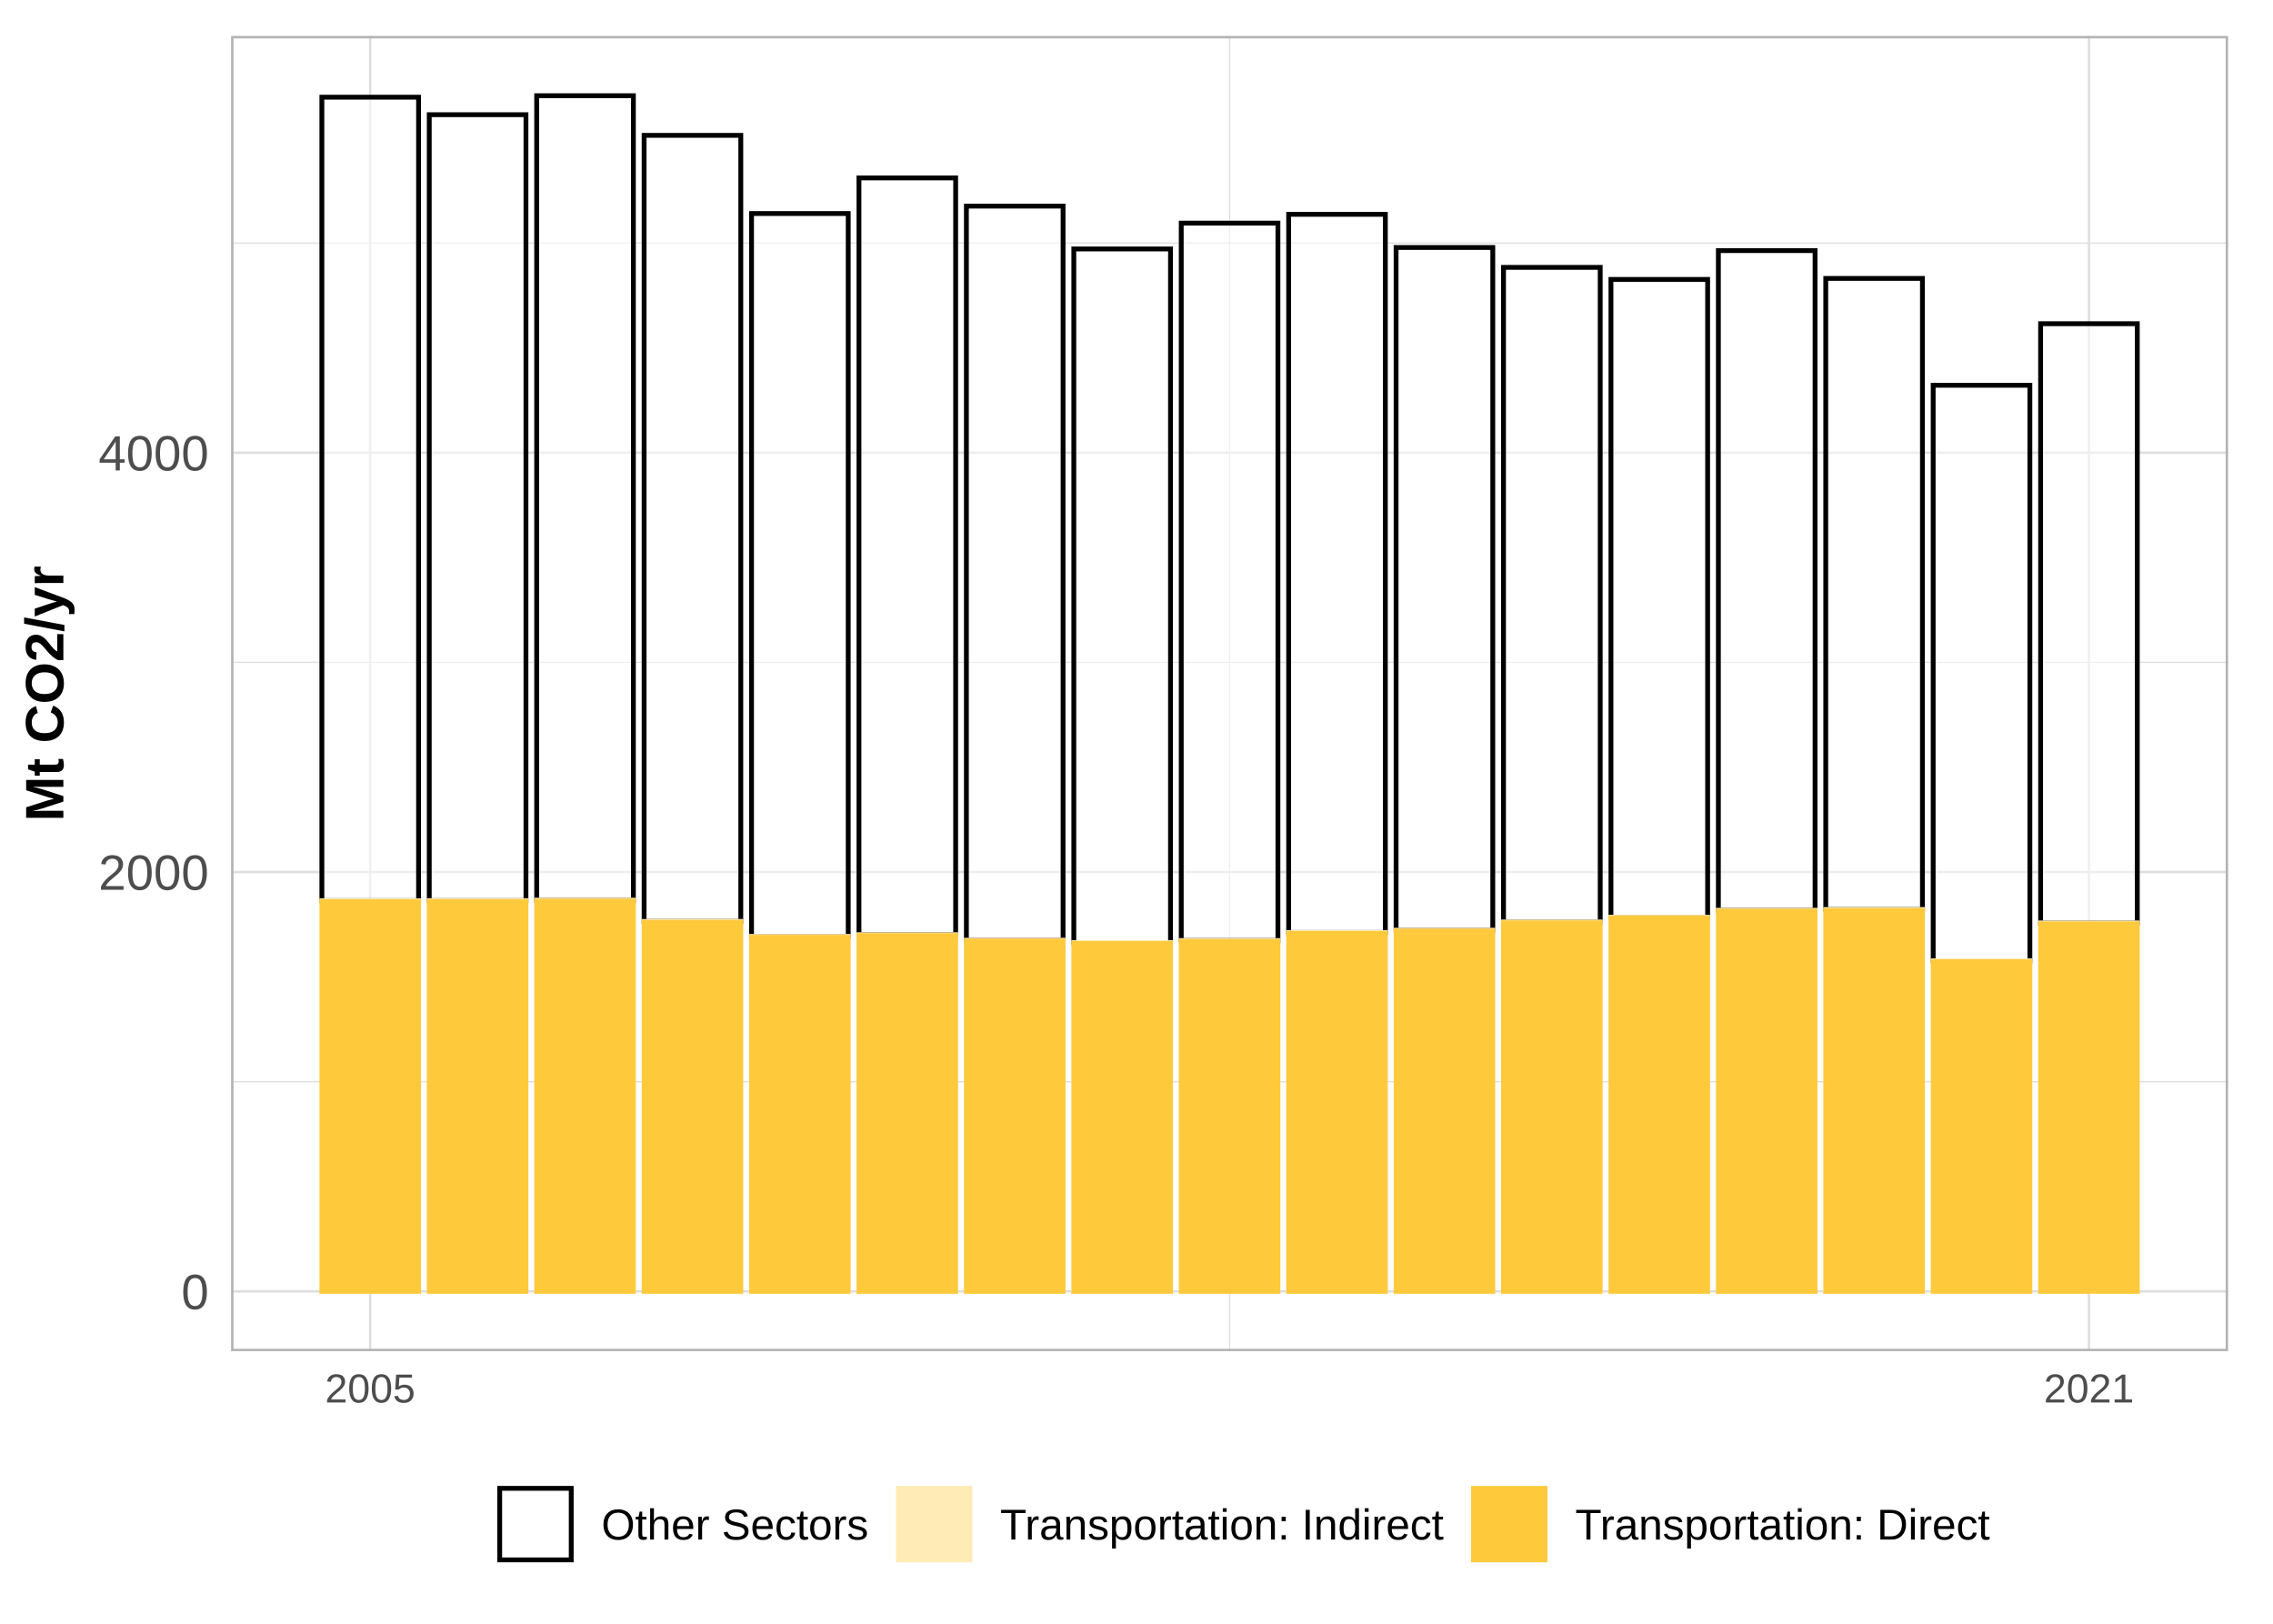
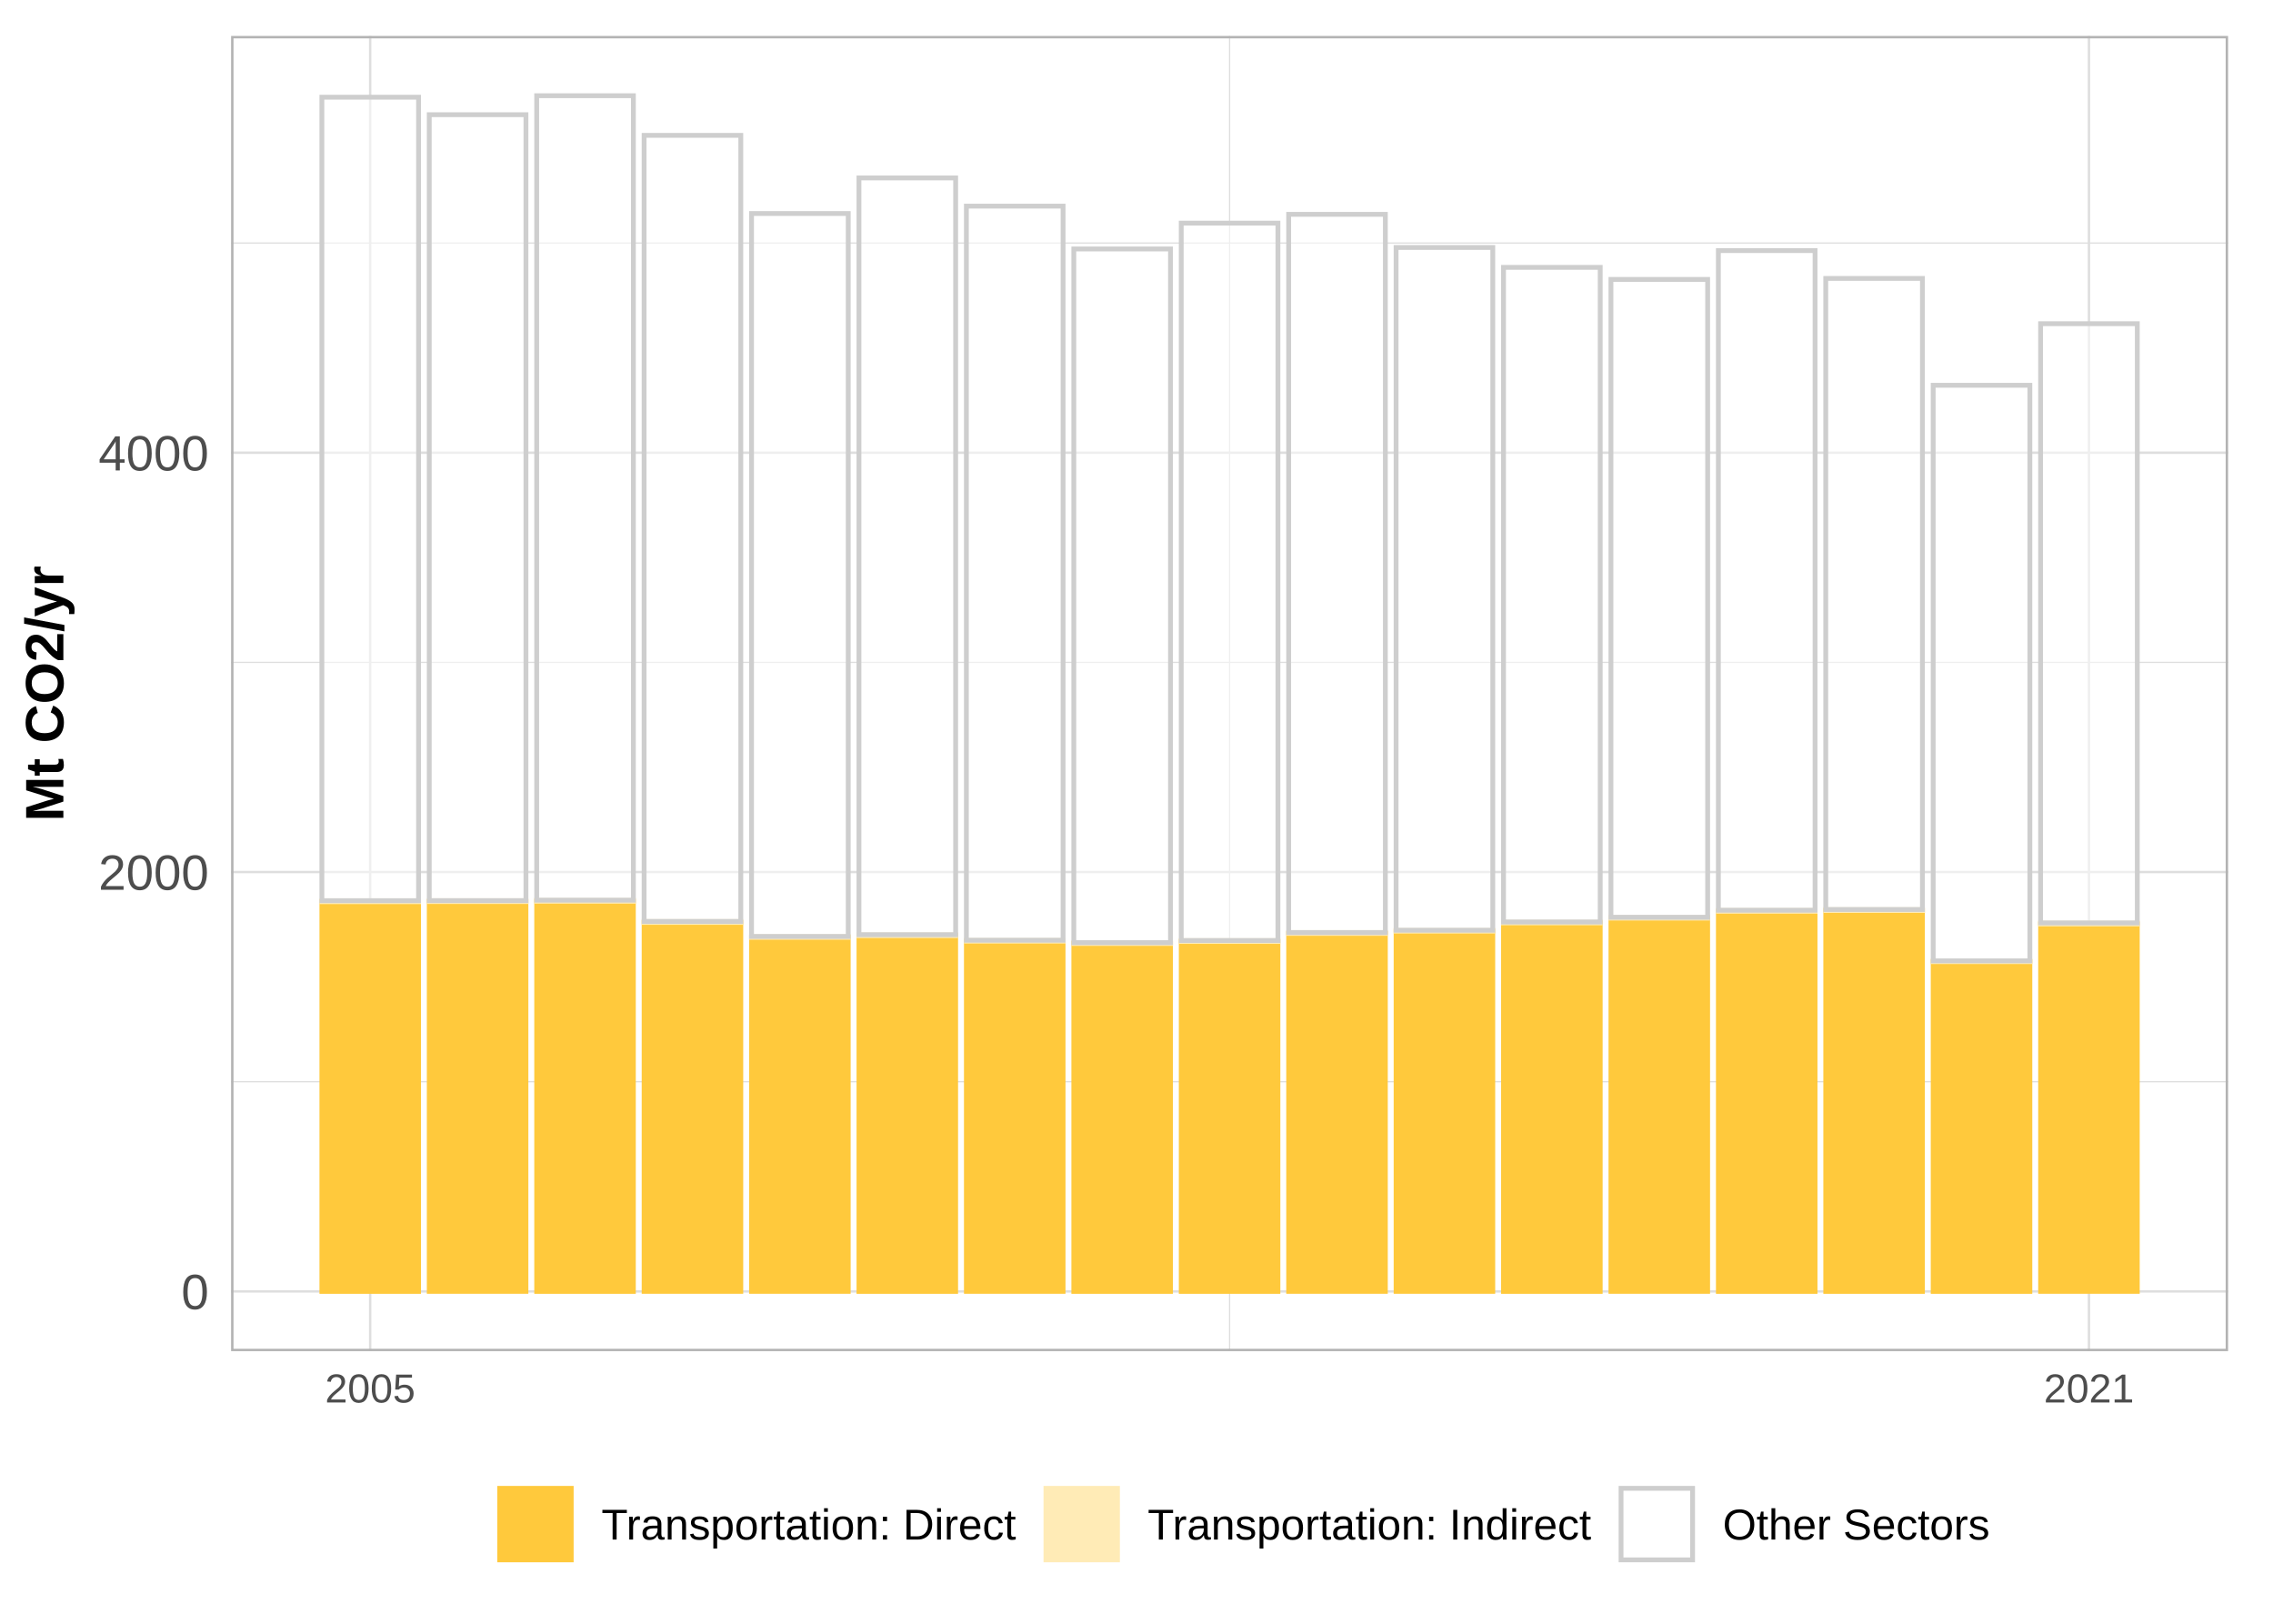
<svg xmlns="http://www.w3.org/2000/svg" class="svglite" width="504.00pt" height="360.00pt" viewBox="0 0 504.00 360.00">
  <defs>
    <style type="text/css">
    .svglite line, .svglite polyline, .svglite polygon, .svglite path, .svglite rect, .svglite circle {
      fill: none;
      stroke: #000000;
      stroke-linecap: round;
      stroke-linejoin: round;
      stroke-miterlimit: 10.00;
    }
    .svglite text {
      white-space: pre;
    }
  </style>
  </defs>
  <rect width="100%" height="100%" style="stroke: none; fill: #FFFFFF;" />
  <defs>
    <clipPath id="cpMC4wMHw1MDQuMDB8MC4wMHwzNjAuMDA=">
      <rect x="0.00" y="0.00" width="504.00" height="360.00" />
    </clipPath>
  </defs>
  <g clip-path="url(#cpMC4wMHw1MDQuMDB8MC4wMHwzNjAuMDA=)">
    <rect x="0.00" y="0" width="504.00" height="360.00" style="stroke-width: 1.07; stroke: #FFFFFF; fill: #FFFFFF;" />
  </g>
  <defs>
    <clipPath id="cpNTEuMjR8NDk0LjA0fDcuOTd8Mjk5LjU3">
      <rect x="51.24" y="7.97" width="442.80" height="291.60" />
    </clipPath>
  </defs>
  <g clip-path="url(#cpNTEuMjR8NDk0LjA0fDcuOTd8Mjk5LjU3)">
    <rect x="51.24" y="7.97" width="442.80" height="291.60" style="stroke-width: 1.07; stroke: none; fill: #FFFFFF;" />
    <polyline points="51.24,239.83 494.04,239.83 " style="stroke-width: 0.27; stroke: #DEDEDE; stroke-linecap: butt;" />
    <polyline points="51.24,146.86 494.04,146.86 " style="stroke-width: 0.27; stroke: #DEDEDE; stroke-linecap: butt;" />
    <polyline points="51.24,53.88 494.04,53.88 " style="stroke-width: 0.27; stroke: #DEDEDE; stroke-linecap: butt;" />
    <polyline points="272.64,299.57 272.64,7.97 " style="stroke-width: 0.27; stroke: #DEDEDE; stroke-linecap: butt;" />
    <polyline points="51.24,286.32 494.04,286.32 " style="stroke-width: 0.53; stroke: #DEDEDE; stroke-linecap: butt;" />
    <polyline points="51.24,193.34 494.04,193.34 " style="stroke-width: 0.53; stroke: #DEDEDE; stroke-linecap: butt;" />
    <polyline points="51.24,100.37 494.04,100.37 " style="stroke-width: 0.53; stroke: #DEDEDE; stroke-linecap: butt;" />
    <polyline points="82.08,299.57 82.08,7.97 " style="stroke-width: 0.53; stroke: #DEDEDE; stroke-linecap: butt;" />
    <polyline points="463.19,299.57 463.19,7.97 " style="stroke-width: 0.53; stroke: #DEDEDE; stroke-linecap: butt;" />
-     <rect x="71.37" y="21.55" width="21.44" height="178.14" style="stroke-width: 1.07; stroke-linecap: butt; stroke-linejoin: miter; fill: #FFFFFF; fill-opacity: 0.50;" />
+     <rect x="71.37" y="199.92" width="21.44" height="86.40" style="stroke-width: 1.07; stroke: #FFC93C; stroke-linecap: butt; stroke-linejoin: miter; fill: #FFC93C;" />
    <rect x="71.37" y="199.70" width="21.44" height="0.22" style="stroke-width: 1.07; stroke: #FFEBB6; stroke-linecap: butt; stroke-linejoin: miter; fill: #FFEBB6;" />
-     <rect x="71.37" y="199.92" width="21.44" height="86.40" style="stroke-width: 1.07; stroke: #FFC93C; stroke-linecap: butt; stroke-linejoin: miter; fill: #FFC93C;" />
-     <rect x="95.18" y="25.43" width="21.44" height="174.25" style="stroke-width: 1.07; stroke-linecap: butt; stroke-linejoin: miter; fill: #FFFFFF; fill-opacity: 0.50;" />
+     <rect x="71.37" y="21.55" width="21.44" height="178.14" style="stroke-width: 1.07; stroke: #CECECE; stroke-linecap: butt; stroke-linejoin: miter; fill: #FFFFFF; fill-opacity: 0.50;" />
+     <rect x="95.18" y="199.89" width="21.44" height="86.42" style="stroke-width: 1.07; stroke: #FFC93C; stroke-linecap: butt; stroke-linejoin: miter; fill: #FFC93C;" />
    <rect x="95.18" y="199.68" width="21.44" height="0.21" style="stroke-width: 1.07; stroke: #FFEBB6; stroke-linecap: butt; stroke-linejoin: miter; fill: #FFEBB6;" />
-     <rect x="95.18" y="199.89" width="21.44" height="86.42" style="stroke-width: 1.07; stroke: #FFC93C; stroke-linecap: butt; stroke-linejoin: miter; fill: #FFC93C;" />
-     <rect x="119.00" y="21.22" width="21.44" height="178.36" style="stroke-width: 1.07; stroke-linecap: butt; stroke-linejoin: miter; fill: #FFFFFF; fill-opacity: 0.50;" />
+     <rect x="95.18" y="25.43" width="21.44" height="174.25" style="stroke-width: 1.07; stroke: #CECECE; stroke-linecap: butt; stroke-linejoin: miter; fill: #FFFFFF; fill-opacity: 0.50;" />
+     <rect x="119.00" y="199.82" width="21.44" height="86.50" style="stroke-width: 1.07; stroke: #FFC93C; stroke-linecap: butt; stroke-linejoin: miter; fill: #FFC93C;" />
    <rect x="119.00" y="199.58" width="21.44" height="0.24" style="stroke-width: 1.07; stroke: #FFEBB6; stroke-linecap: butt; stroke-linejoin: miter; fill: #FFEBB6;" />
-     <rect x="119.00" y="199.82" width="21.44" height="86.50" style="stroke-width: 1.07; stroke: #FFC93C; stroke-linecap: butt; stroke-linejoin: miter; fill: #FFC93C;" />
-     <rect x="142.82" y="30.01" width="21.44" height="174.28" style="stroke-width: 1.07; stroke-linecap: butt; stroke-linejoin: miter; fill: #FFFFFF; fill-opacity: 0.50;" />
+     <rect x="119.00" y="21.22" width="21.44" height="178.36" style="stroke-width: 1.07; stroke: #CECECE; stroke-linecap: butt; stroke-linejoin: miter; fill: #FFFFFF; fill-opacity: 0.50;" />
+     <rect x="142.82" y="204.51" width="21.44" height="81.80" style="stroke-width: 1.07; stroke: #FFC93C; stroke-linecap: butt; stroke-linejoin: miter; fill: #FFC93C;" />
    <rect x="142.82" y="204.29" width="21.44" height="0.22" style="stroke-width: 1.07; stroke: #FFEBB6; stroke-linecap: butt; stroke-linejoin: miter; fill: #FFEBB6;" />
-     <rect x="142.82" y="204.51" width="21.44" height="81.80" style="stroke-width: 1.07; stroke: #FFC93C; stroke-linecap: butt; stroke-linejoin: miter; fill: #FFC93C;" />
-     <rect x="166.64" y="47.34" width="21.44" height="160.28" style="stroke-width: 1.07; stroke-linecap: butt; stroke-linejoin: miter; fill: #FFFFFF; fill-opacity: 0.50;" />
+     <rect x="142.82" y="30.01" width="21.44" height="174.28" style="stroke-width: 1.07; stroke: #CECECE; stroke-linecap: butt; stroke-linejoin: miter; fill: #FFFFFF; fill-opacity: 0.50;" />
+     <rect x="166.64" y="207.82" width="21.44" height="78.49" style="stroke-width: 1.07; stroke: #FFC93C; stroke-linecap: butt; stroke-linejoin: miter; fill: #FFC93C;" />
    <rect x="166.64" y="207.61" width="21.44" height="0.21" style="stroke-width: 1.07; stroke: #FFEBB6; stroke-linecap: butt; stroke-linejoin: miter; fill: #FFEBB6;" />
-     <rect x="166.64" y="207.82" width="21.44" height="78.49" style="stroke-width: 1.07; stroke: #FFC93C; stroke-linecap: butt; stroke-linejoin: miter; fill: #FFC93C;" />
-     <rect x="190.46" y="39.45" width="21.44" height="167.78" style="stroke-width: 1.07; stroke-linecap: butt; stroke-linejoin: miter; fill: #FFFFFF; fill-opacity: 0.50;" />
+     <rect x="166.64" y="47.34" width="21.44" height="160.28" style="stroke-width: 1.07; stroke: #CECECE; stroke-linecap: butt; stroke-linejoin: miter; fill: #FFFFFF; fill-opacity: 0.50;" />
+     <rect x="190.46" y="207.45" width="21.44" height="78.87" style="stroke-width: 1.07; stroke: #FFC93C; stroke-linecap: butt; stroke-linejoin: miter; fill: #FFC93C;" />
    <rect x="190.46" y="207.24" width="21.44" height="0.21" style="stroke-width: 1.07; stroke: #FFEBB6; stroke-linecap: butt; stroke-linejoin: miter; fill: #FFEBB6;" />
-     <rect x="190.46" y="207.45" width="21.44" height="78.87" style="stroke-width: 1.07; stroke: #FFC93C; stroke-linecap: butt; stroke-linejoin: miter; fill: #FFC93C;" />
-     <rect x="214.28" y="45.70" width="21.44" height="162.76" style="stroke-width: 1.07; stroke-linecap: butt; stroke-linejoin: miter; fill: #FFFFFF; fill-opacity: 0.50;" />
+     <rect x="190.46" y="39.45" width="21.44" height="167.78" style="stroke-width: 1.07; stroke: #CECECE; stroke-linecap: butt; stroke-linejoin: miter; fill: #FFFFFF; fill-opacity: 0.50;" />
+     <rect x="214.28" y="208.66" width="21.44" height="77.65" style="stroke-width: 1.07; stroke: #FFC93C; stroke-linecap: butt; stroke-linejoin: miter; fill: #FFC93C;" />
    <rect x="214.28" y="208.46" width="21.44" height="0.20" style="stroke-width: 1.07; stroke: #FFEBB6; stroke-linecap: butt; stroke-linejoin: miter; fill: #FFEBB6;" />
-     <rect x="214.28" y="208.66" width="21.44" height="77.65" style="stroke-width: 1.07; stroke: #FFC93C; stroke-linecap: butt; stroke-linejoin: miter; fill: #FFC93C;" />
-     <rect x="238.10" y="55.20" width="21.44" height="153.79" style="stroke-width: 1.07; stroke-linecap: butt; stroke-linejoin: miter; fill: #FFFFFF; fill-opacity: 0.50;" />
+     <rect x="214.28" y="45.70" width="21.44" height="162.76" style="stroke-width: 1.07; stroke: #CECECE; stroke-linecap: butt; stroke-linejoin: miter; fill: #FFFFFF; fill-opacity: 0.50;" />
+     <rect x="238.10" y="209.18" width="21.44" height="77.14" style="stroke-width: 1.07; stroke: #FFC93C; stroke-linecap: butt; stroke-linejoin: miter; fill: #FFC93C;" />
    <rect x="238.10" y="208.99" width="21.44" height="0.19" style="stroke-width: 1.07; stroke: #FFEBB6; stroke-linecap: butt; stroke-linejoin: miter; fill: #FFEBB6;" />
-     <rect x="238.10" y="209.18" width="21.44" height="77.14" style="stroke-width: 1.07; stroke: #FFC93C; stroke-linecap: butt; stroke-linejoin: miter; fill: #FFC93C;" />
-     <rect x="261.92" y="49.47" width="21.44" height="159.05" style="stroke-width: 1.07; stroke-linecap: butt; stroke-linejoin: miter; fill: #FFFFFF; fill-opacity: 0.50;" />
+     <rect x="238.10" y="55.20" width="21.44" height="153.79" style="stroke-width: 1.07; stroke: #CECECE; stroke-linecap: butt; stroke-linejoin: miter; fill: #FFFFFF; fill-opacity: 0.50;" />
+     <rect x="261.92" y="208.73" width="21.44" height="77.59" style="stroke-width: 1.07; stroke: #FFC93C; stroke-linecap: butt; stroke-linejoin: miter; fill: #FFC93C;" />
    <rect x="261.92" y="208.53" width="21.44" height="0.20" style="stroke-width: 1.07; stroke: #FFEBB6; stroke-linecap: butt; stroke-linejoin: miter; fill: #FFEBB6;" />
-     <rect x="261.92" y="208.73" width="21.44" height="77.59" style="stroke-width: 1.07; stroke: #FFC93C; stroke-linecap: butt; stroke-linejoin: miter; fill: #FFC93C;" />
-     <rect x="285.74" y="47.52" width="21.44" height="159.23" style="stroke-width: 1.07; stroke-linecap: butt; stroke-linejoin: miter; fill: #FFFFFF; fill-opacity: 0.50;" />
+     <rect x="261.92" y="49.47" width="21.44" height="159.05" style="stroke-width: 1.07; stroke: #CECECE; stroke-linecap: butt; stroke-linejoin: miter; fill: #FFFFFF; fill-opacity: 0.50;" />
+     <rect x="285.74" y="206.95" width="21.44" height="79.36" style="stroke-width: 1.07; stroke: #FFC93C; stroke-linecap: butt; stroke-linejoin: miter; fill: #FFC93C;" />
    <rect x="285.74" y="206.75" width="21.44" height="0.20" style="stroke-width: 1.07; stroke: #FFEBB6; stroke-linecap: butt; stroke-linejoin: miter; fill: #FFEBB6;" />
-     <rect x="285.74" y="206.95" width="21.44" height="79.36" style="stroke-width: 1.07; stroke: #FFC93C; stroke-linecap: butt; stroke-linejoin: miter; fill: #FFC93C;" />
-     <rect x="309.56" y="54.87" width="21.44" height="151.37" style="stroke-width: 1.07; stroke-linecap: butt; stroke-linejoin: miter; fill: #FFFFFF; fill-opacity: 0.50;" />
+     <rect x="285.74" y="47.52" width="21.44" height="159.23" style="stroke-width: 1.07; stroke: #CECECE; stroke-linecap: butt; stroke-linejoin: miter; fill: #FFFFFF; fill-opacity: 0.50;" />
+     <rect x="309.56" y="206.44" width="21.44" height="79.87" style="stroke-width: 1.07; stroke: #FFC93C; stroke-linecap: butt; stroke-linejoin: miter; fill: #FFC93C;" />
    <rect x="309.56" y="206.24" width="21.44" height="0.20" style="stroke-width: 1.07; stroke: #FFEBB6; stroke-linecap: butt; stroke-linejoin: miter; fill: #FFEBB6;" />
-     <rect x="309.56" y="206.44" width="21.44" height="79.87" style="stroke-width: 1.07; stroke: #FFC93C; stroke-linecap: butt; stroke-linejoin: miter; fill: #FFC93C;" />
-     <rect x="333.38" y="59.28" width="21.44" height="145.13" style="stroke-width: 1.07; stroke-linecap: butt; stroke-linejoin: miter; fill: #FFFFFF; fill-opacity: 0.50;" />
+     <rect x="309.56" y="54.87" width="21.44" height="151.37" style="stroke-width: 1.07; stroke: #CECECE; stroke-linecap: butt; stroke-linejoin: miter; fill: #FFFFFF; fill-opacity: 0.50;" />
+     <rect x="333.38" y="204.61" width="21.44" height="81.71" style="stroke-width: 1.07; stroke: #FFC93C; stroke-linecap: butt; stroke-linejoin: miter; fill: #FFC93C;" />
    <rect x="333.38" y="204.41" width="21.44" height="0.20" style="stroke-width: 1.07; stroke: #FFEBB6; stroke-linecap: butt; stroke-linejoin: miter; fill: #FFEBB6;" />
-     <rect x="333.38" y="204.61" width="21.44" height="81.71" style="stroke-width: 1.07; stroke: #FFC93C; stroke-linecap: butt; stroke-linejoin: miter; fill: #FFC93C;" />
-     <rect x="357.20" y="61.95" width="21.44" height="141.42" style="stroke-width: 1.07; stroke-linecap: butt; stroke-linejoin: miter; fill: #FFFFFF; fill-opacity: 0.50;" />
+     <rect x="333.38" y="59.28" width="21.44" height="145.13" style="stroke-width: 1.07; stroke: #CECECE; stroke-linecap: butt; stroke-linejoin: miter; fill: #FFFFFF; fill-opacity: 0.50;" />
+     <rect x="357.20" y="203.56" width="21.44" height="82.75" style="stroke-width: 1.07; stroke: #FFC93C; stroke-linecap: butt; stroke-linejoin: miter; fill: #FFC93C;" />
    <rect x="357.20" y="203.36" width="21.44" height="0.20" style="stroke-width: 1.07; stroke: #FFEBB6; stroke-linecap: butt; stroke-linejoin: miter; fill: #FFEBB6;" />
-     <rect x="357.20" y="203.56" width="21.44" height="82.75" style="stroke-width: 1.07; stroke: #FFC93C; stroke-linecap: butt; stroke-linejoin: miter; fill: #FFC93C;" />
-     <rect x="381.02" y="55.56" width="21.44" height="146.25" style="stroke-width: 1.07; stroke-linecap: butt; stroke-linejoin: miter; fill: #FFFFFF; fill-opacity: 0.50;" />
+     <rect x="357.20" y="61.95" width="21.44" height="141.42" style="stroke-width: 1.07; stroke: #CECECE; stroke-linecap: butt; stroke-linejoin: miter; fill: #FFFFFF; fill-opacity: 0.50;" />
+     <rect x="381.02" y="202.04" width="21.44" height="84.28" style="stroke-width: 1.07; stroke: #FFC93C; stroke-linecap: butt; stroke-linejoin: miter; fill: #FFC93C;" />
    <rect x="381.02" y="201.82" width="21.44" height="0.22" style="stroke-width: 1.07; stroke: #FFEBB6; stroke-linecap: butt; stroke-linejoin: miter; fill: #FFEBB6;" />
-     <rect x="381.02" y="202.04" width="21.44" height="84.28" style="stroke-width: 1.07; stroke: #FFC93C; stroke-linecap: butt; stroke-linejoin: miter; fill: #FFC93C;" />
-     <rect x="404.83" y="61.73" width="21.44" height="139.92" style="stroke-width: 1.07; stroke-linecap: butt; stroke-linejoin: miter; fill: #FFFFFF; fill-opacity: 0.50;" />
+     <rect x="381.02" y="55.56" width="21.44" height="146.25" style="stroke-width: 1.07; stroke: #CECECE; stroke-linecap: butt; stroke-linejoin: miter; fill: #FFFFFF; fill-opacity: 0.50;" />
+     <rect x="404.83" y="201.88" width="21.44" height="84.44" style="stroke-width: 1.07; stroke: #FFC93C; stroke-linecap: butt; stroke-linejoin: miter; fill: #FFC93C;" />
    <rect x="404.83" y="201.65" width="21.44" height="0.22" style="stroke-width: 1.07; stroke: #FFEBB6; stroke-linecap: butt; stroke-linejoin: miter; fill: #FFEBB6;" />
-     <rect x="404.83" y="201.88" width="21.44" height="84.44" style="stroke-width: 1.07; stroke: #FFC93C; stroke-linecap: butt; stroke-linejoin: miter; fill: #FFC93C;" />
-     <rect x="428.65" y="85.42" width="21.44" height="127.61" style="stroke-width: 1.07; stroke-linecap: butt; stroke-linejoin: miter; fill: #FFFFFF; fill-opacity: 0.50;" />
+     <rect x="404.83" y="61.73" width="21.44" height="139.92" style="stroke-width: 1.07; stroke: #CECECE; stroke-linecap: butt; stroke-linejoin: miter; fill: #FFFFFF; fill-opacity: 0.50;" />
+     <rect x="428.65" y="213.22" width="21.44" height="73.10" style="stroke-width: 1.07; stroke: #FFC93C; stroke-linecap: butt; stroke-linejoin: miter; fill: #FFC93C;" />
    <rect x="428.65" y="213.02" width="21.44" height="0.19" style="stroke-width: 1.07; stroke: #FFEBB6; stroke-linecap: butt; stroke-linejoin: miter; fill: #FFEBB6;" />
-     <rect x="428.65" y="213.22" width="21.44" height="73.10" style="stroke-width: 1.07; stroke: #FFC93C; stroke-linecap: butt; stroke-linejoin: miter; fill: #FFC93C;" />
-     <rect x="452.47" y="71.77" width="21.44" height="132.85" style="stroke-width: 1.07; stroke-linecap: butt; stroke-linejoin: miter; fill: #FFFFFF; fill-opacity: 0.50;" />
+     <rect x="428.65" y="85.42" width="21.44" height="127.61" style="stroke-width: 1.07; stroke: #CECECE; stroke-linecap: butt; stroke-linejoin: miter; fill: #FFFFFF; fill-opacity: 0.50;" />
+     <rect x="452.47" y="204.85" width="21.44" height="81.46" style="stroke-width: 1.07; stroke: #FFC93C; stroke-linecap: butt; stroke-linejoin: miter; fill: #FFC93C;" />
    <rect x="452.47" y="204.62" width="21.44" height="0.23" style="stroke-width: 1.07; stroke: #FFEBB6; stroke-linecap: butt; stroke-linejoin: miter; fill: #FFEBB6;" />
-     <rect x="452.47" y="204.85" width="21.44" height="81.46" style="stroke-width: 1.07; stroke: #FFC93C; stroke-linecap: butt; stroke-linejoin: miter; fill: #FFC93C;" />
+     <rect x="452.47" y="71.77" width="21.44" height="132.85" style="stroke-width: 1.07; stroke: #CECECE; stroke-linecap: butt; stroke-linejoin: miter; fill: #FFFFFF; fill-opacity: 0.50;" />
    <rect x="51.24" y="7.97" width="442.80" height="291.60" style="stroke-width: 1.07; stroke: #B3B3B3;" />
  </g>
  <g clip-path="url(#cpMC4wMHw1MDQuMDB8MC4wMHwzNjAuMDA=)">
    <text x="46.31" y="290.25" text-anchor="end" style="font-size: 11.00px;fill: #4D4D4D; font-family: &quot;Arial&quot;;" textLength="6.12px" lengthAdjust="spacingAndGlyphs">0</text>
    <text x="46.31" y="197.28" text-anchor="end" style="font-size: 11.00px;fill: #4D4D4D; font-family: &quot;Arial&quot;;" textLength="24.48px" lengthAdjust="spacingAndGlyphs">2000</text>
    <text x="46.31" y="104.31" text-anchor="end" style="font-size: 11.00px;fill: #4D4D4D; font-family: &quot;Arial&quot;;" textLength="24.48px" lengthAdjust="spacingAndGlyphs">4000</text>
    <text x="82.08" y="310.95" text-anchor="middle" style="font-size: 9.00px;fill: #4D4D4D; font-family: &quot;Arial&quot;;" textLength="20.02px" lengthAdjust="spacingAndGlyphs">2005</text>
    <text x="463.19" y="310.95" text-anchor="middle" style="font-size: 9.00px;fill: #4D4D4D; font-family: &quot;Arial&quot;;" textLength="20.02px" lengthAdjust="spacingAndGlyphs">2021</text>
    <text transform="translate(14.05,153.77) rotate(-90)" text-anchor="middle" style="font-size: 12.00px; font-weight: bold; font-family: &quot;Arial&quot;;" textLength="56.69px" lengthAdjust="spacingAndGlyphs">Mt CO2/yr</text>
    <rect x="98.64" y="323.79" width="348.00" height="28.24" style="stroke-width: 1.07; stroke: none; fill: #FFFFFF;" />
    <rect x="110.09" y="329.27" width="17.28" height="17.28" style="stroke-width: 1.07; stroke: none; fill: #FFFFFF;" />
-     <rect x="110.80" y="329.98" width="15.86" height="15.86" style="stroke-width: 1.07; stroke-linecap: butt; stroke-linejoin: miter; fill: #FFFFFF; fill-opacity: 0.50;" />
-     <rect x="198.50" y="329.27" width="17.28" height="17.28" style="stroke-width: 1.07; stroke: none; fill: #FFFFFF;" />
-     <rect x="199.21" y="329.98" width="15.86" height="15.86" style="stroke-width: 1.07; stroke: #FFEBB6; stroke-linecap: butt; stroke-linejoin: miter; fill: #FFEBB6;" />
-     <rect x="326.02" y="329.27" width="17.28" height="17.28" style="stroke-width: 1.07; stroke: none; fill: #FFFFFF;" />
-     <rect x="326.73" y="329.98" width="15.86" height="15.86" style="stroke-width: 1.07; stroke: #FFC93C; stroke-linecap: butt; stroke-linejoin: miter; fill: #FFC93C;" />
-     <text x="133.35" y="341.34" style="font-size: 9.60px; font-family: &quot;Arial&quot;;" textLength="59.17px" lengthAdjust="spacingAndGlyphs">Other Sectors</text>
-     <text x="221.76" y="341.34" style="font-size: 9.60px; font-family: &quot;Arial&quot;;" textLength="98.29px" lengthAdjust="spacingAndGlyphs">Transportation: Indirect</text>
-     <text x="349.28" y="341.34" style="font-size: 9.60px; font-family: &quot;Arial&quot;;" textLength="91.88px" lengthAdjust="spacingAndGlyphs">Transportation: Direct</text>
+     <rect x="110.80" y="329.98" width="15.86" height="15.86" style="stroke-width: 1.07; stroke: #FFC93C; stroke-linecap: butt; stroke-linejoin: miter; fill: #FFC93C;" />
+     <rect x="231.21" y="329.27" width="17.28" height="17.28" style="stroke-width: 1.07; stroke: none; fill: #FFFFFF;" />
+     <rect x="231.92" y="329.98" width="15.86" height="15.86" style="stroke-width: 1.07; stroke: #FFEBB6; stroke-linecap: butt; stroke-linejoin: miter; fill: #FFEBB6;" />
+     <rect x="358.73" y="329.27" width="17.28" height="17.28" style="stroke-width: 1.07; stroke: none; fill: #FFFFFF;" />
+     <rect x="359.44" y="329.98" width="15.86" height="15.86" style="stroke-width: 1.07; stroke: #CECECE; stroke-linecap: butt; stroke-linejoin: miter; fill: #FFFFFF; fill-opacity: 0.50;" />
+     <text x="133.35" y="341.34" style="font-size: 9.60px; font-family: &quot;Arial&quot;;" textLength="91.88px" lengthAdjust="spacingAndGlyphs">Transportation: Direct</text>
+     <text x="254.47" y="341.34" style="font-size: 9.60px; font-family: &quot;Arial&quot;;" textLength="98.29px" lengthAdjust="spacingAndGlyphs">Transportation: Indirect</text>
+     <text x="381.99" y="341.34" style="font-size: 9.60px; font-family: &quot;Arial&quot;;" textLength="59.17px" lengthAdjust="spacingAndGlyphs">Other Sectors</text>
  </g>
</svg>
